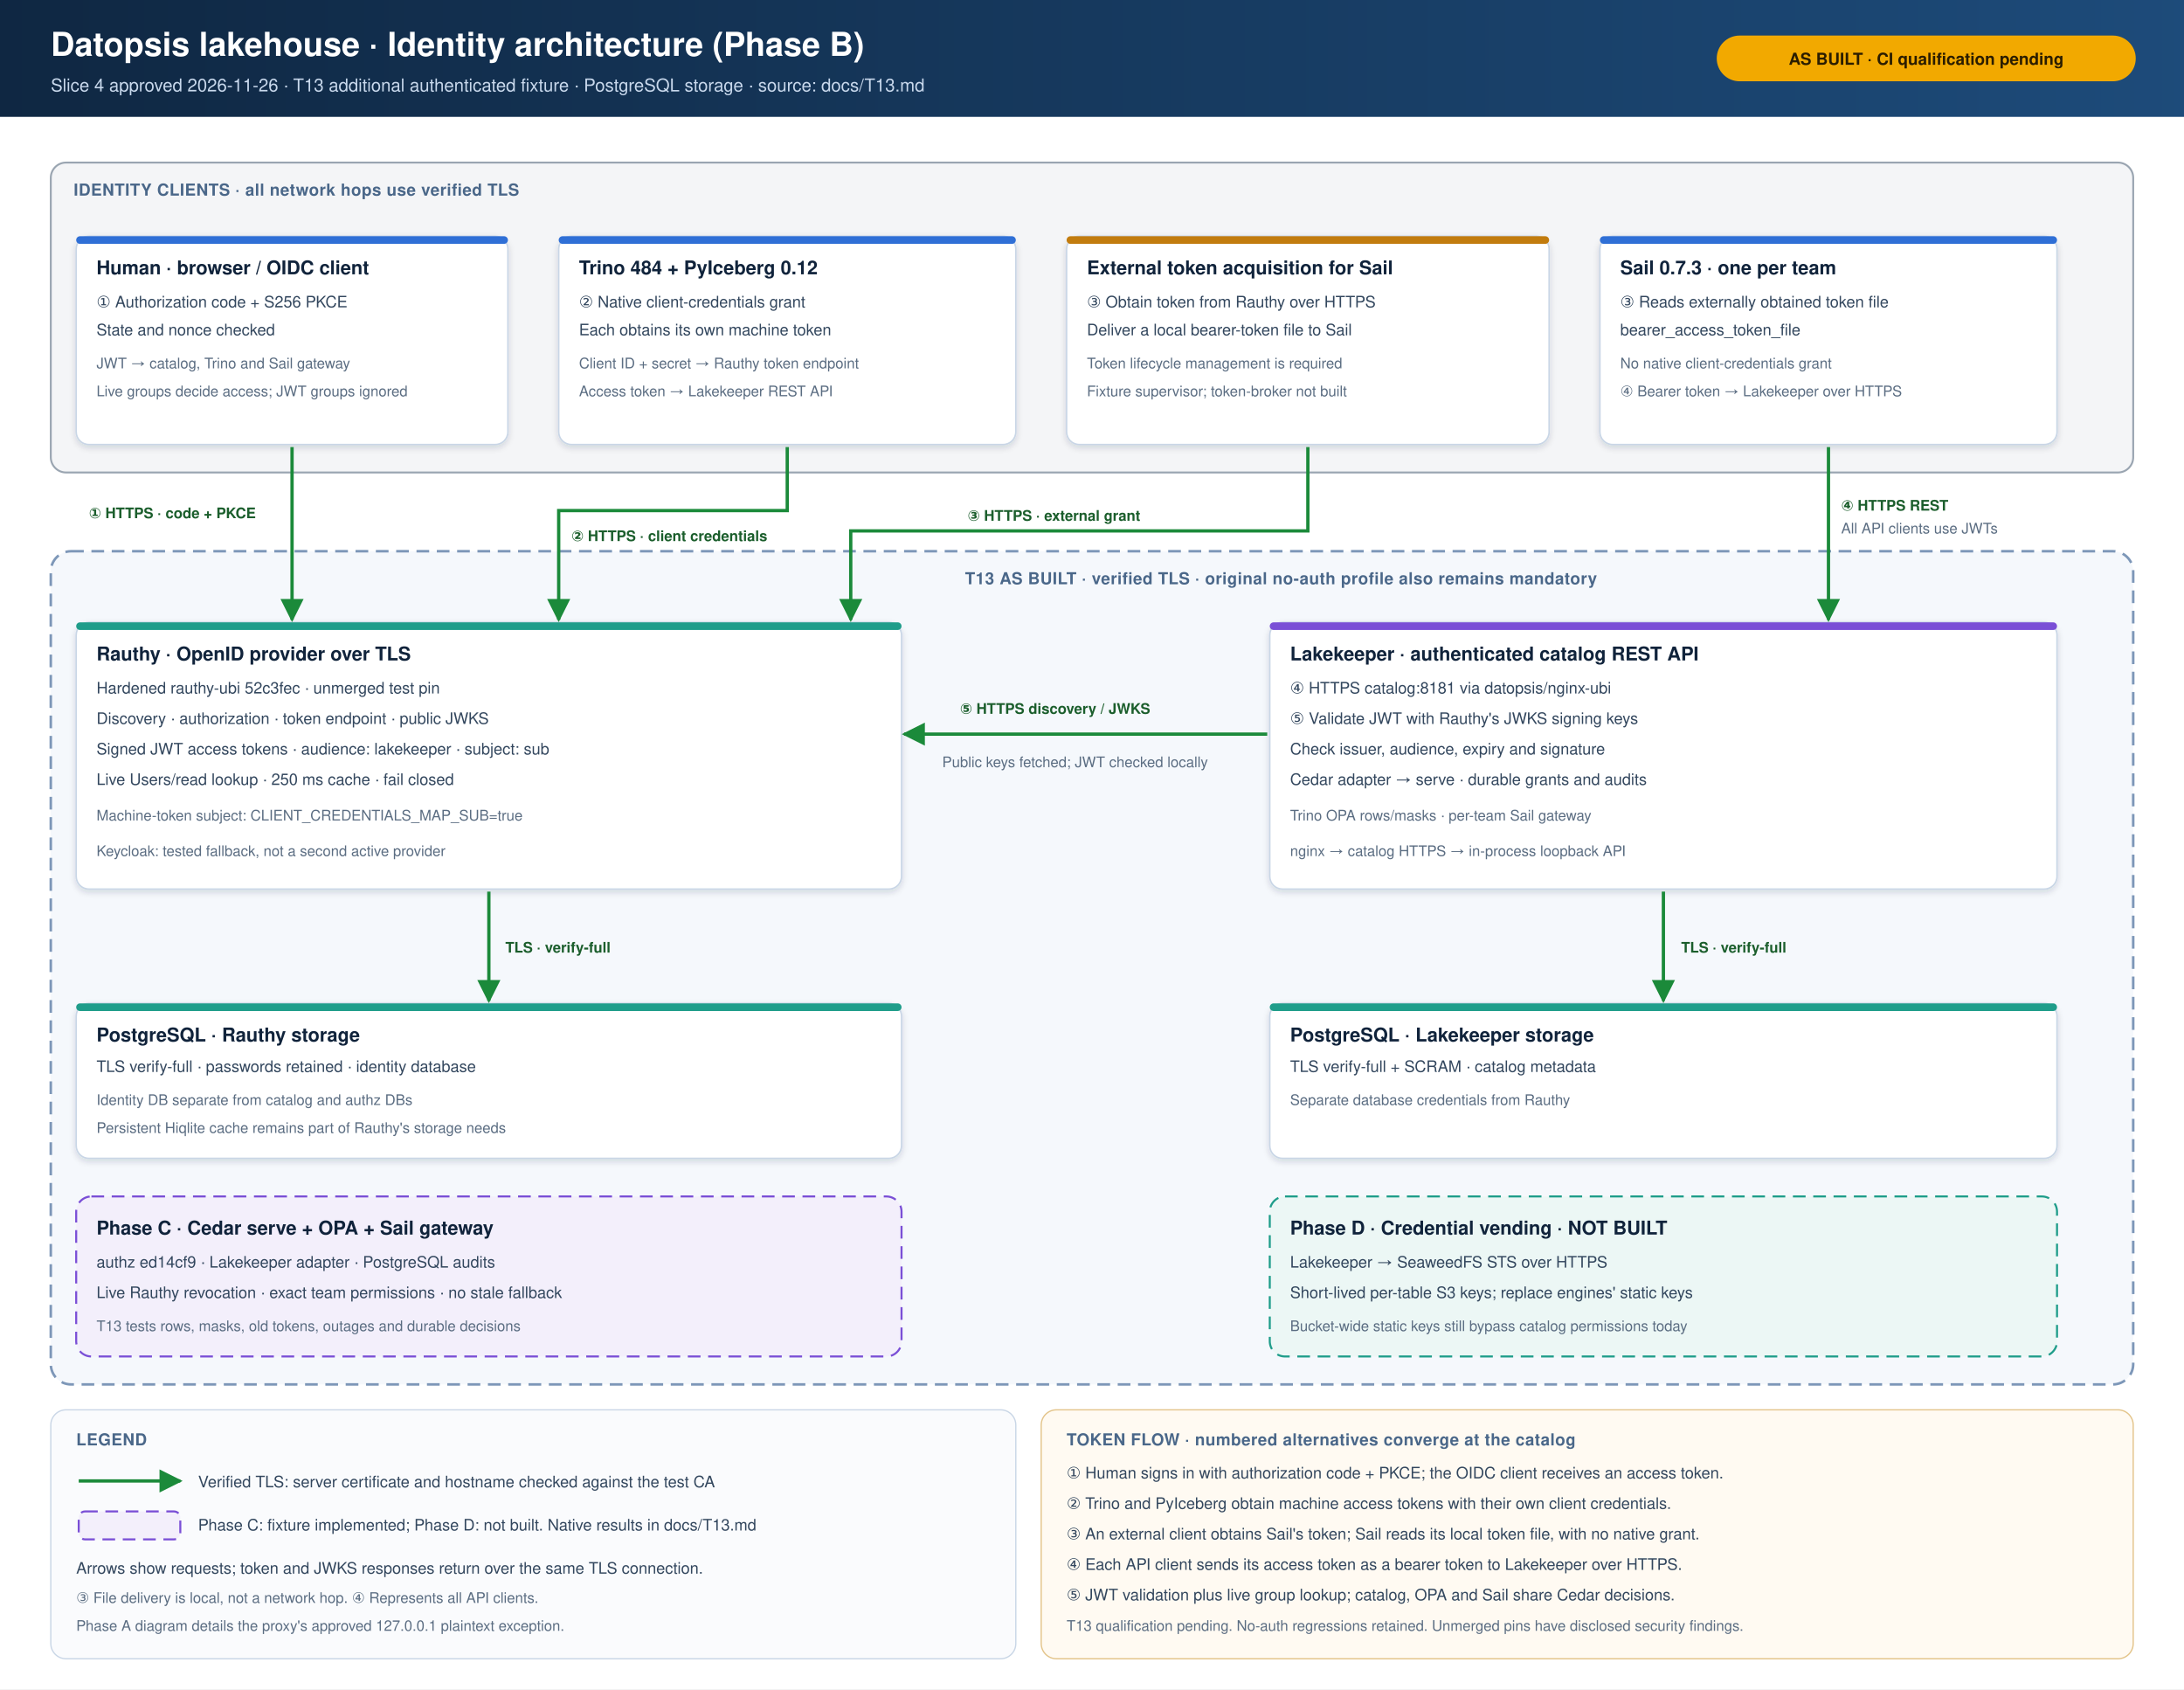
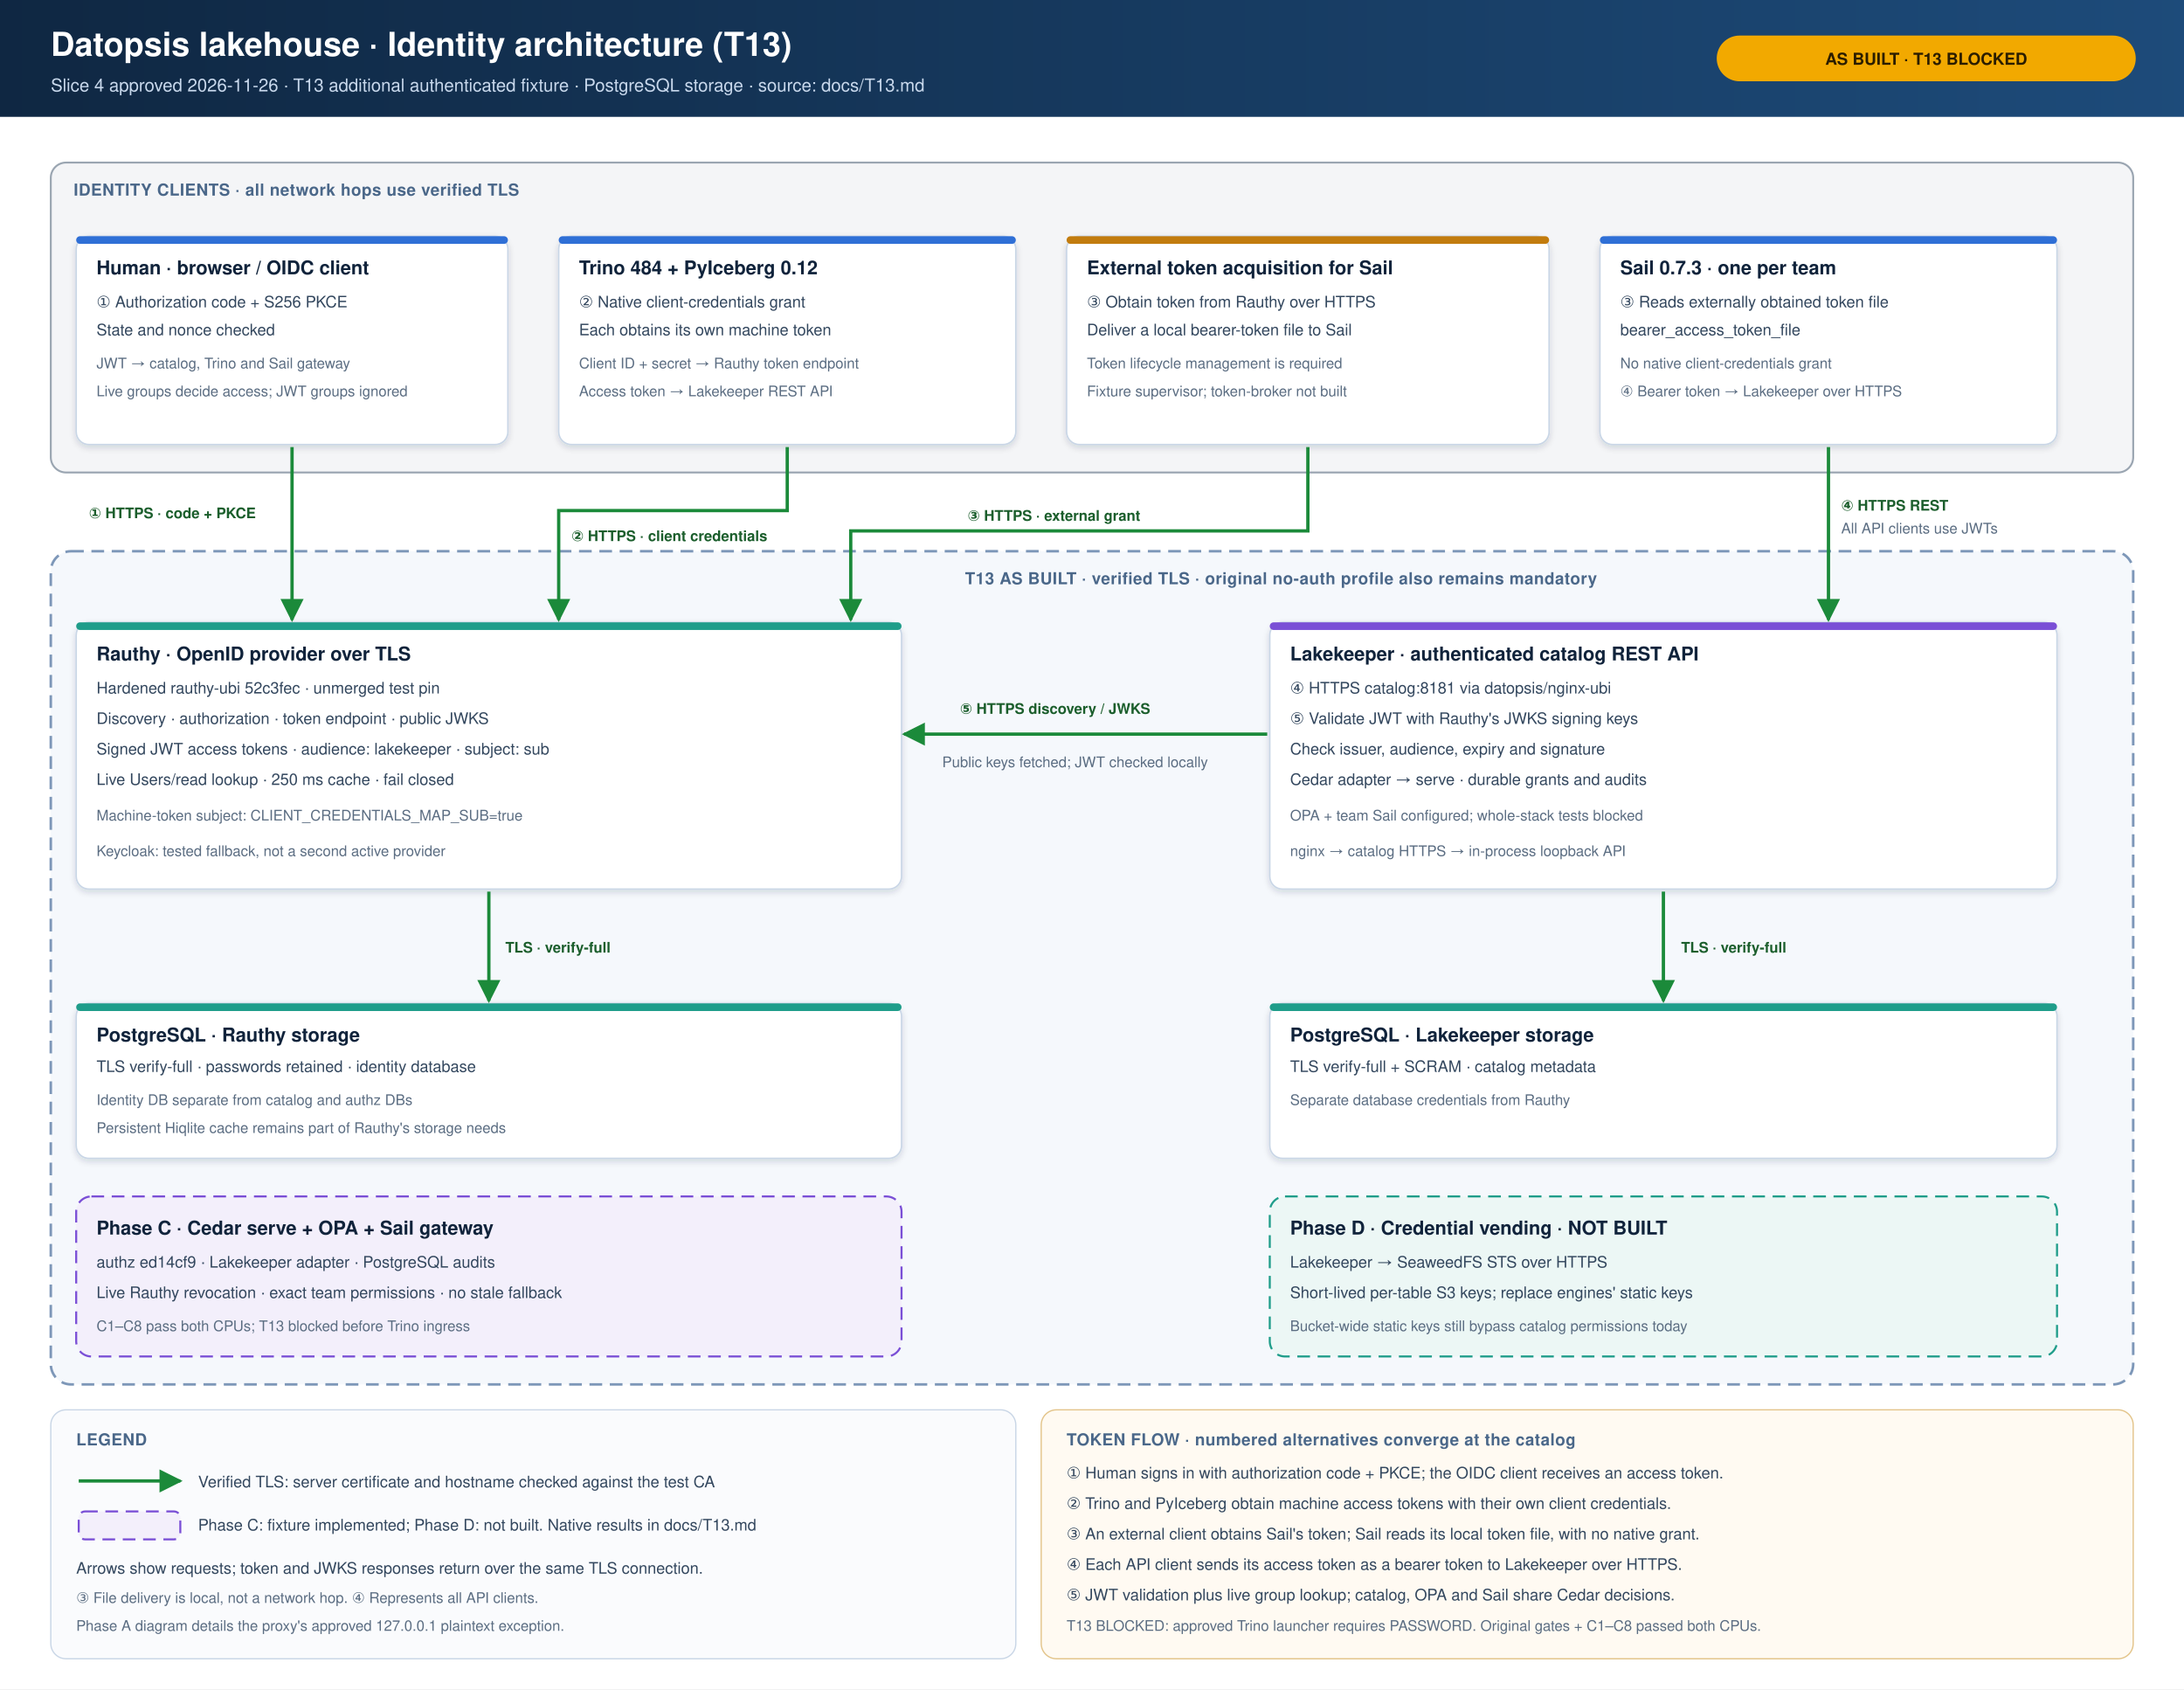
<svg xmlns="http://www.w3.org/2000/svg" width="1720" height="1330" viewBox="0 0 1720 1330" font-family="'Segoe UI', 'Helvetica Neue', Helvetica, Arial, sans-serif">
  <defs>
    <linearGradient id="hdr" x1="0" y1="0" x2="1" y2="0">
      <stop offset="0" stop-color="#0f2742" />
      <stop offset="1" stop-color="#1d4b7a" />
    </linearGradient>
    <filter id="sh" x="-5%" y="-5%" width="110%" height="120%">
      <feDropShadow dx="0" dy="2" stdDeviation="2.5" flood-color="#0f2742" flood-opacity="0.16" />
    </filter>
    <marker id="aG" viewBox="0 0 10 10" refX="9" refY="5" markerWidth="7" markerHeight="7" orient="auto-start-reverse">
      <path d="M0,0 L10,5 L0,10 z" fill="#1b8a3a" />
    </marker>
    <marker id="aB" viewBox="0 0 10 10" refX="9" refY="5" markerWidth="7" markerHeight="7" orient="auto-start-reverse">
      <path d="M0,0 L10,5 L0,10 z" fill="#2f6fd6" />
    </marker>
    <marker id="aR" viewBox="0 0 10 10" refX="9" refY="5" markerWidth="7" markerHeight="7" orient="auto-start-reverse">
      <path d="M0,0 L10,5 L0,10 z" fill="#d03030" />
    </marker>
    <marker id="aO" viewBox="0 0 10 10" refX="9" refY="5" markerWidth="7" markerHeight="7" orient="auto-start-reverse">
      <path d="M0,0 L10,5 L0,10 z" fill="#c27c0e" />
    </marker>
    <style>
      .t1 { font-size: 15px; font-weight: 700; fill: #10233b; }
      .t2 { font-size: 12.5px; fill: #33475e; }
      .t3 { font-size: 11.5px; fill: #5b6d82; }
      .lbl { font-size: 11.5px; fill: #1b5e2c; font-weight: 600; }
      .lblB { font-size: 11.5px; fill: #1f4f9c; font-weight: 600; }
      .lblR { font-size: 11.5px; fill: #b02020; font-weight: 700; }
      .zone { font-size: 13px; font-weight: 700; fill: #4a6789; letter-spacing: 0.3px; }
      .card { fill: #ffffff; stroke: #c9d6e6; stroke-width: 1.2; }
      .tls  { fill: none; stroke: #1b8a3a; stroke-width: 2.6; marker-end: url(#aG); }
      .mtls { fill: none; stroke: #2f6fd6; stroke-width: 2.6; marker-end: url(#aB); marker-start: url(#aB); }
      .mtls1 { fill: none; stroke: #2f6fd6; stroke-width: 2.6; marker-end: url(#aB); }
      .plain { fill: none; stroke: #d03030; stroke-width: 2.6; stroke-dasharray: 5 4; marker-end: url(#aR); }
      .pill { font-size: 10.5px; font-weight: 700; }
    </style>
  </defs>
  <rect width="1720" height="1330" fill="#ffffff" />
  <rect width="1720" height="92" fill="url(#hdr)" />
-   <text x="40" y="44" font-size="26" font-weight="700" fill="#ffffff">Datopsis lakehouse · Identity architecture (Phase B)</text>
+   <text x="40" y="44" font-size="26" font-weight="700" fill="#ffffff">Datopsis lakehouse · Identity architecture (T13)</text>
  <text x="40" y="72" font-size="14" fill="#c8d8ec">Slice 4 approved 2026-11-26 · T13 additional authenticated fixture · PostgreSQL storage · source: docs/T13.md</text>
  <rect x="1352" y="28" width="330" height="36" rx="18" fill="#f2a900" />
-   <text x="1517" y="51" text-anchor="middle" font-size="13" font-weight="700" fill="#2b1d00">AS BUILT · CI qualification pending</text>
+   <text x="1517" y="51" text-anchor="middle" font-size="13" font-weight="700" fill="#2b1d00">AS BUILT · T13 BLOCKED</text>
  <rect x="40" y="128" width="1640" height="244" rx="12" fill="#f4f5f7" stroke="#9aa5b1" stroke-width="1.5" />
  <text x="58" y="154" class="zone">IDENTITY CLIENTS · all network hops use verified TLS</text>
  <rect x="60" y="186" width="340" height="164" rx="10" class="card" filter="url(#sh)" />
  <rect x="60" y="186" width="340" height="6" rx="3" fill="#2f6fd6" />
  <text x="76" y="216" class="t1">Human · browser / OIDC client</text>
  <text x="76" y="242" class="t2">① Authorization code + S256 PKCE</text>
  <text x="76" y="264" class="t2">State and nonce checked</text>
  <text x="76" y="290" class="t3">JWT → catalog, Trino and Sail gateway</text>
  <text x="76" y="312" class="t3">Live groups decide access; JWT groups ignored</text>
  <rect x="440" y="186" width="360" height="164" rx="10" class="card" filter="url(#sh)" />
  <rect x="440" y="186" width="360" height="6" rx="3" fill="#2f6fd6" />
  <text x="456" y="216" class="t1">Trino 484 + PyIceberg 0.12</text>
  <text x="456" y="242" class="t2">② Native client-credentials grant</text>
  <text x="456" y="264" class="t2">Each obtains its own machine token</text>
  <text x="456" y="290" class="t3">Client ID + secret → Rauthy token endpoint</text>
  <text x="456" y="312" class="t3">Access token → Lakekeeper REST API</text>
  <rect x="840" y="186" width="380" height="164" rx="10" class="card" filter="url(#sh)" />
  <rect x="840" y="186" width="380" height="6" rx="3" fill="#c27c0e" />
  <text x="856" y="216" class="t1">External token acquisition for Sail</text>
  <text x="856" y="242" class="t2">③ Obtain token from Rauthy over HTTPS</text>
  <text x="856" y="264" class="t2">Deliver a local bearer-token file to Sail</text>
  <text x="856" y="290" class="t3">Token lifecycle management is required</text>
  <text x="856" y="312" class="t3">Fixture supervisor; token-broker not built</text>
  <rect x="1260" y="186" width="360" height="164" rx="10" class="card" filter="url(#sh)" />
  <rect x="1260" y="186" width="360" height="6" rx="3" fill="#2f6fd6" />
  <text x="1276" y="216" class="t1">Sail 0.7.3 · one per team</text>
  <text x="1276" y="242" class="t2">③ Reads externally obtained token file</text>
  <text x="1276" y="264" class="t2">bearer_access_token_file</text>
  <text x="1276" y="290" class="t3">No native client-credentials grant</text>
  <text x="1276" y="312" class="t3">④ Bearer token → Lakekeeper over HTTPS</text>
  <rect x="40" y="434" width="1640" height="656" rx="16" fill="#f5f8fc" stroke="#7d97b8" stroke-width="2" stroke-dasharray="10 6" />
  <text x="760" y="460" class="zone">T13 AS BUILT · verified TLS · original no-auth profile also remains mandatory</text>
  <rect x="60" y="490" width="650" height="210" rx="10" class="card" filter="url(#sh)" />
  <rect x="60" y="490" width="650" height="6" rx="3" fill="#1f9d8a" />
  <text x="76" y="520" class="t1">Rauthy · OpenID provider over TLS</text>
  <text x="76" y="546" class="t2">Hardened rauthy-ubi 52c3fec · unmerged test pin</text>
  <text x="76" y="570" class="t2">Discovery · authorization · token endpoint · public JWKS</text>
  <text x="76" y="594" class="t2">Signed JWT access tokens · audience: lakekeeper · subject: sub</text>
  <text x="76" y="618" class="t2">Live Users/read lookup · 250 ms cache · fail closed</text>
  <text x="76" y="646" class="t3">Machine-token subject: CLIENT_CREDENTIALS_MAP_SUB=true</text>
  <text x="76" y="674" class="t3">Keycloak: tested fallback, not a second active provider</text>
  <rect x="1000" y="490" width="620" height="210" rx="10" class="card" filter="url(#sh)" />
  <rect x="1000" y="490" width="620" height="6" rx="3" fill="#7a4fd6" />
  <text x="1016" y="520" class="t1">Lakekeeper · authenticated catalog REST API</text>
  <text x="1016" y="546" class="t2">④ HTTPS catalog:8181 via datopsis/nginx-ubi</text>
  <text x="1016" y="570" class="t2">⑤ Validate JWT with Rauthy's JWKS signing keys</text>
  <text x="1016" y="594" class="t2">Check issuer, audience, expiry and signature</text>
  <text x="1016" y="618" class="t2">Cedar adapter → serve · durable grants and audits</text>
-   <text x="1016" y="646" class="t3">Trino OPA rows/masks · per-team Sail gateway</text>
+   <text x="1016" y="646" class="t3">OPA + team Sail configured; whole-stack tests blocked</text>
  <text x="1016" y="674" class="t3">nginx → catalog HTTPS → in-process loopback API</text>
  <path d="M230,352 L230,488" class="tls" />
  <text x="70" y="408" class="lbl">① HTTPS · code + PKCE</text>
  <path d="M620,352 L620,402 L440,402 L440,488" class="tls" />
  <text x="450" y="426" class="lbl">② HTTPS · client credentials</text>
  <path d="M1030,352 L1030,418 L670,418 L670,488" class="tls" />
  <text x="762" y="410" class="lbl">③ HTTPS · external grant</text>
  <path d="M1440,352 L1440,488" class="tls" />
  <text x="1450" y="402" class="lbl">④ HTTPS REST</text>
  <text x="1450" y="420" class="t3">All API clients use JWTs</text>
  <path d="M998,578 L712,578" class="tls" />
  <text x="756" y="562" class="lbl">⑤ HTTPS discovery / JWKS</text>
  <text x="742" y="604" class="t3">Public keys fetched; JWT checked locally</text>
  <rect x="60" y="790" width="650" height="122" rx="10" class="card" filter="url(#sh)" />
  <rect x="60" y="790" width="650" height="6" rx="3" fill="#1f9d8a" />
  <text x="76" y="820" class="t1">PostgreSQL · Rauthy storage</text>
  <text x="76" y="844" class="t2">TLS verify-full · passwords retained · identity database</text>
  <text x="76" y="870" class="t3">Identity DB separate from catalog and authz DBs</text>
  <text x="76" y="892" class="t3">Persistent Hiqlite cache remains part of Rauthy's storage needs</text>
  <path d="M385,702 L385,788" class="tls" />
  <text x="398" y="750" class="lbl">TLS · verify-full</text>
  <rect x="1000" y="790" width="620" height="122" rx="10" class="card" filter="url(#sh)" />
  <rect x="1000" y="790" width="620" height="6" rx="3" fill="#1f9d8a" />
  <text x="1016" y="820" class="t1">PostgreSQL · Lakekeeper storage</text>
  <text x="1016" y="844" class="t2">TLS verify-full + SCRAM · catalog metadata</text>
  <text x="1016" y="870" class="t3">Separate database credentials from Rauthy</text>
  <path d="M1310,702 L1310,788" class="tls" />
  <text x="1324" y="750" class="lbl">TLS · verify-full</text>
  <rect x="60" y="942" width="650" height="126" rx="12" fill="#f3effb" stroke="#7a4fd6" stroke-width="1.6" stroke-dasharray="10 6" />
  <text x="76" y="972" class="t1">Phase C · Cedar serve + OPA + Sail gateway</text>
  <text x="76" y="998" class="t2">authz ed14cf9 · Lakekeeper adapter · PostgreSQL audits</text>
  <text x="76" y="1022" class="t2">Live Rauthy revocation · exact team permissions · no stale fallback</text>
-   <text x="76" y="1048" class="t3">T13 tests rows, masks, old tokens, outages and durable decisions</text>
+   <text x="76" y="1048" class="t3">C1–C8 pass both CPUs; T13 blocked before Trino ingress</text>
  <rect x="1000" y="942" width="620" height="126" rx="12" fill="#ecf7f5" stroke="#1f9d8a" stroke-width="1.6" stroke-dasharray="10 6" />
  <text x="1016" y="972" class="t1">Phase D · Credential vending · NOT BUILT</text>
  <text x="1016" y="998" class="t2">Lakekeeper → SeaweedFS STS over HTTPS</text>
  <text x="1016" y="1022" class="t2">Short-lived per-table S3 keys; replace engines' static keys</text>
  <text x="1016" y="1048" class="t3">Bucket-wide static keys still bypass catalog permissions today</text>
  <rect x="40" y="1110" width="760" height="196" rx="12" fill="#fafbfd" stroke="#c9d6e6" />
  <text x="60" y="1138" class="zone">LEGEND</text>
  <path d="M62,1166 L142,1166" class="tls" />
  <text x="156" y="1171" class="t2">Verified TLS: server certificate and hostname checked against the test CA</text>
  <rect x="62" y="1190" width="80" height="22" rx="5" fill="#f3effb" stroke="#7a4fd6" stroke-width="1.6" stroke-dasharray="10 6" />
  <text x="156" y="1205" class="t2">Phase C: fixture implemented; Phase D: not built. Native results in docs/T13.md</text>
  <text x="60" y="1239" class="t2">Arrows show requests; token and JWKS responses return over the same TLS connection.</text>
  <text x="60" y="1262" class="t3">③ File delivery is local, not a network hop. ④ Represents all API clients.</text>
  <text x="60" y="1284" class="t3">Phase A diagram details the proxy's approved 127.0.0.1 plaintext exception.</text>
  <rect x="820" y="1110" width="860" height="196" rx="12" fill="#fffaf2" stroke="#e3c48a" />
  <text x="840" y="1138" class="zone" fill="#8a5600">TOKEN FLOW · numbered alternatives converge at the catalog</text>
  <text x="840" y="1164" class="t2">① Human signs in with authorization code + PKCE; the OIDC client receives an access token.</text>
  <text x="840" y="1188" class="t2">② Trino and PyIceberg obtain machine access tokens with their own client credentials.</text>
  <text x="840" y="1212" class="t2">③ An external client obtains Sail's token; Sail reads its local token file, with no native grant.</text>
  <text x="840" y="1236" class="t2">④ Each API client sends its access token as a bearer token to Lakekeeper over HTTPS.</text>
  <text x="840" y="1260" class="t2">⑤ JWT validation plus live group lookup; catalog, OPA and Sail share Cedar decisions.</text>
-   <text x="840" y="1284" class="t3">T13 qualification pending. No-auth regressions retained. Unmerged pins have disclosed security findings.</text>
+   <text x="840" y="1284" class="t3">T13 BLOCKED: approved Trino launcher requires PASSWORD. Original gates + C1–C8 passed both CPUs.</text>
</svg>
